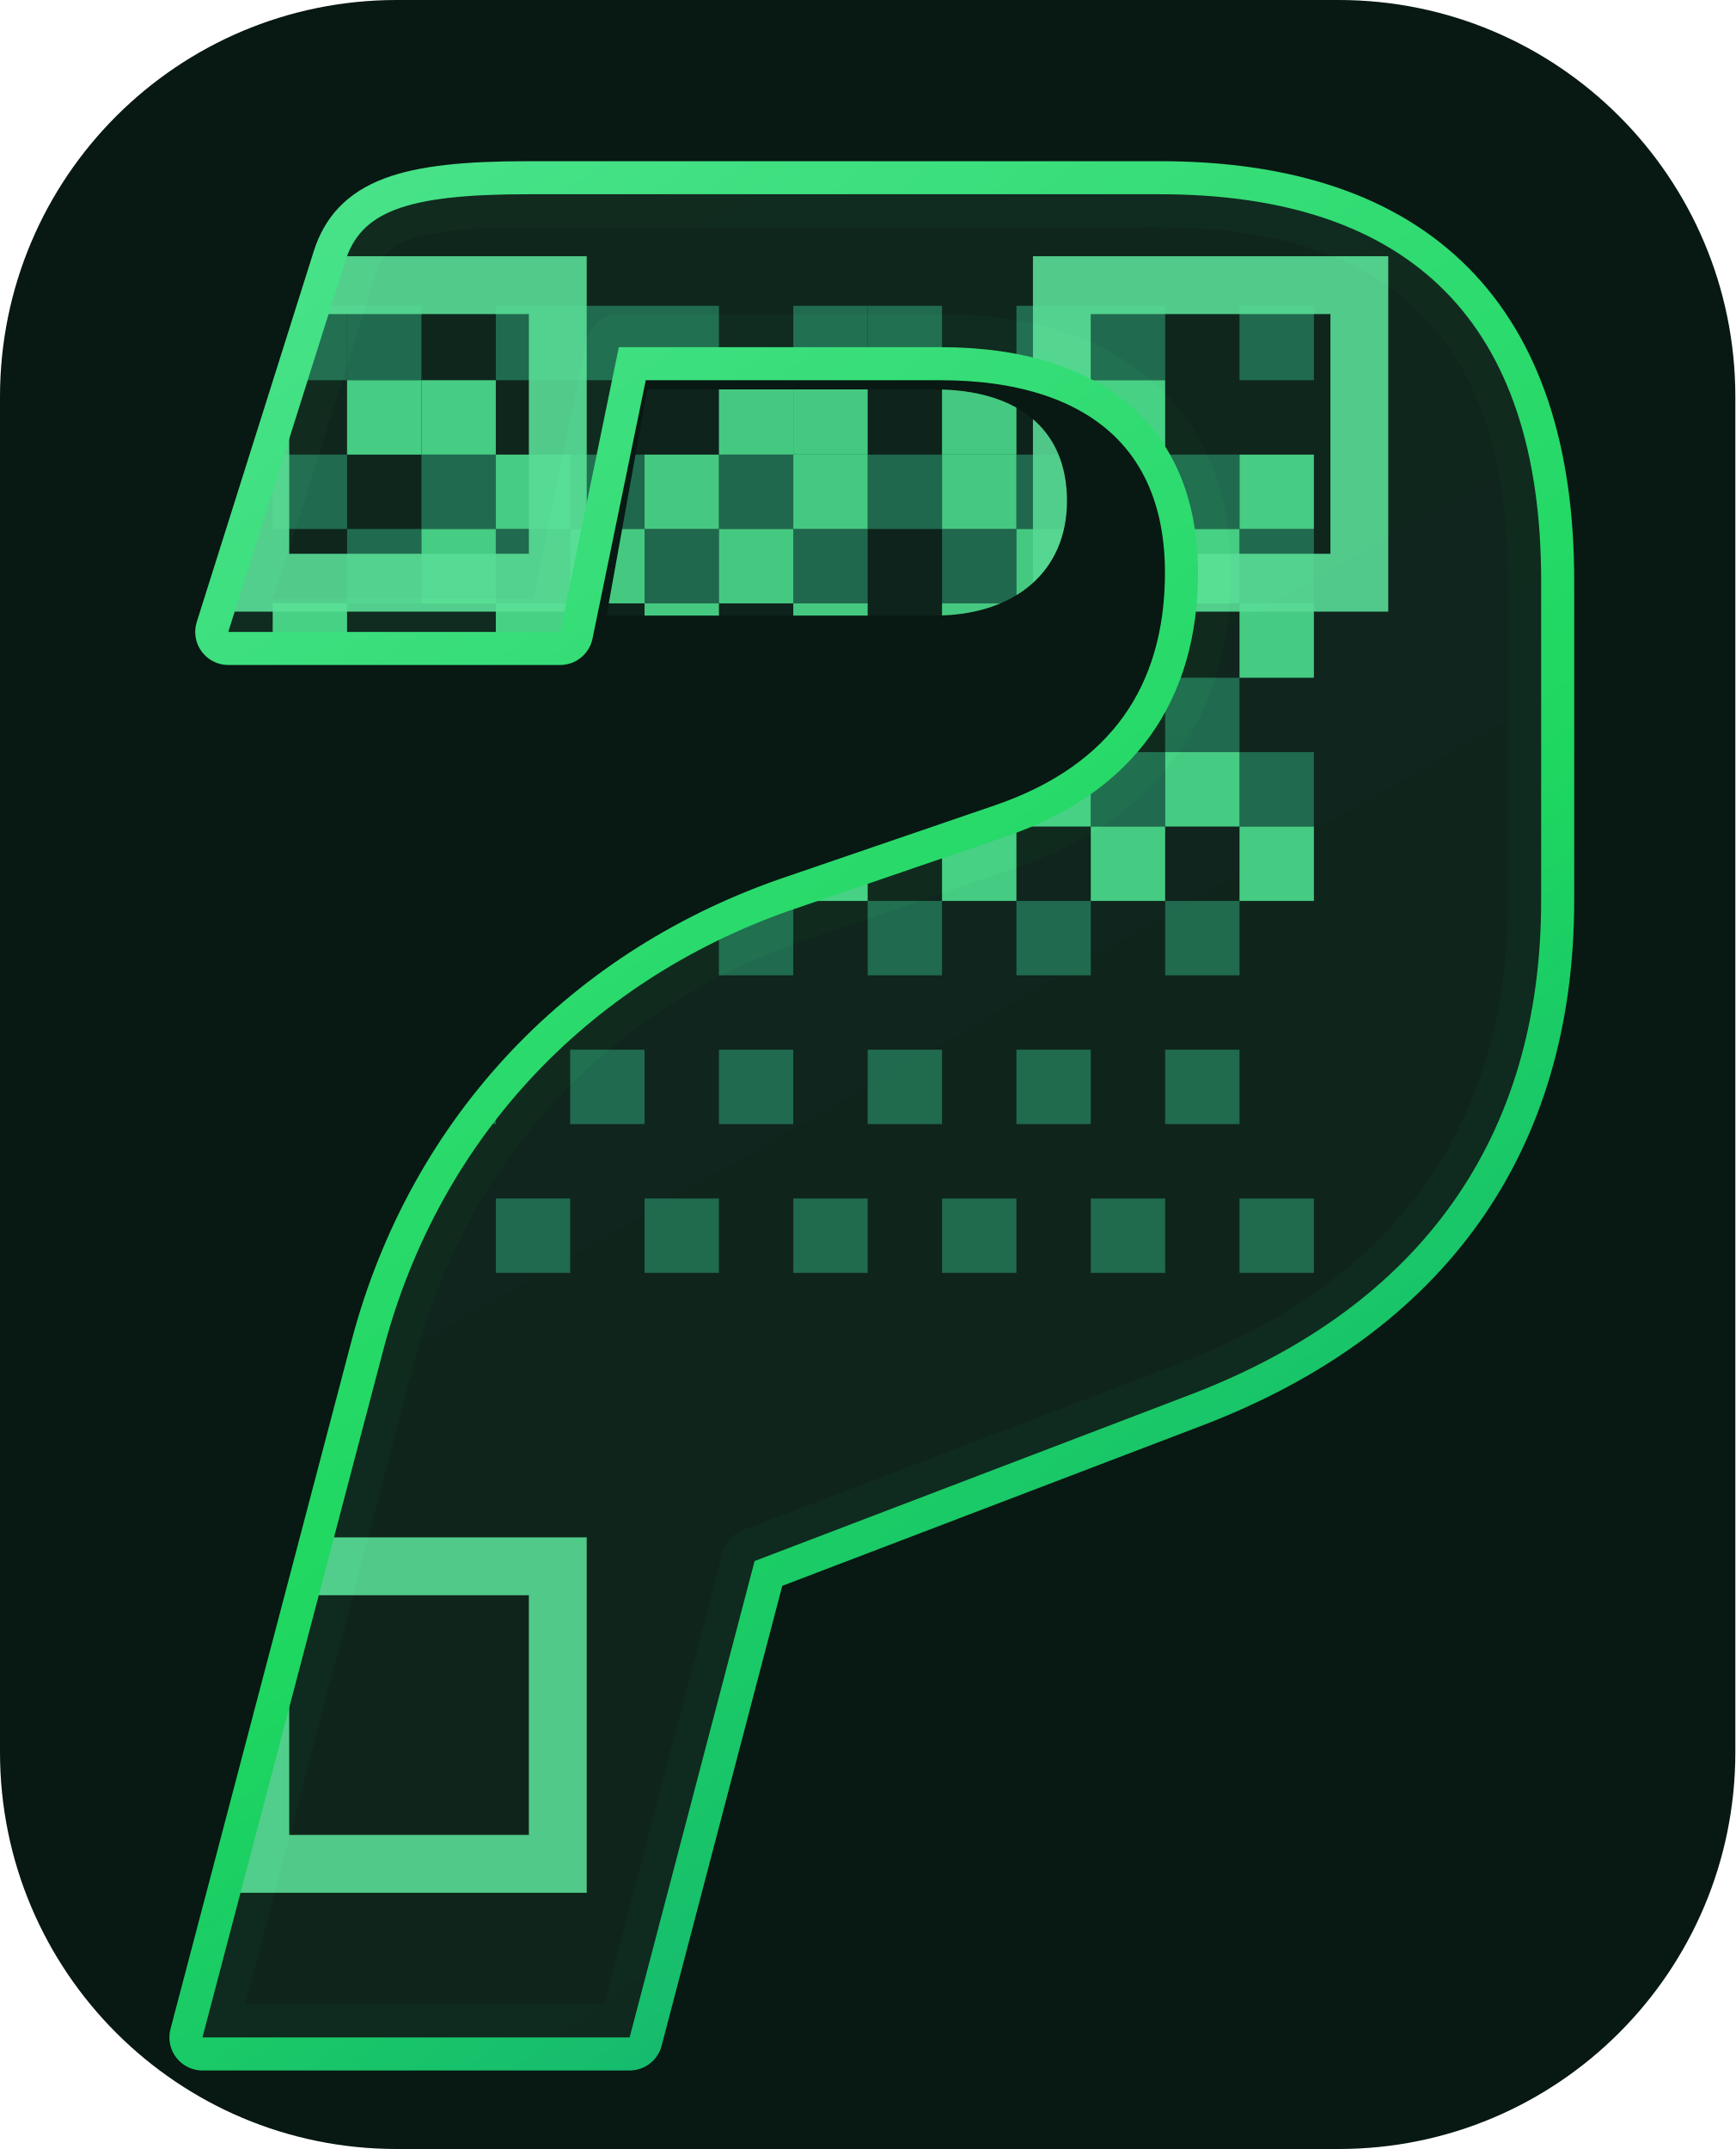
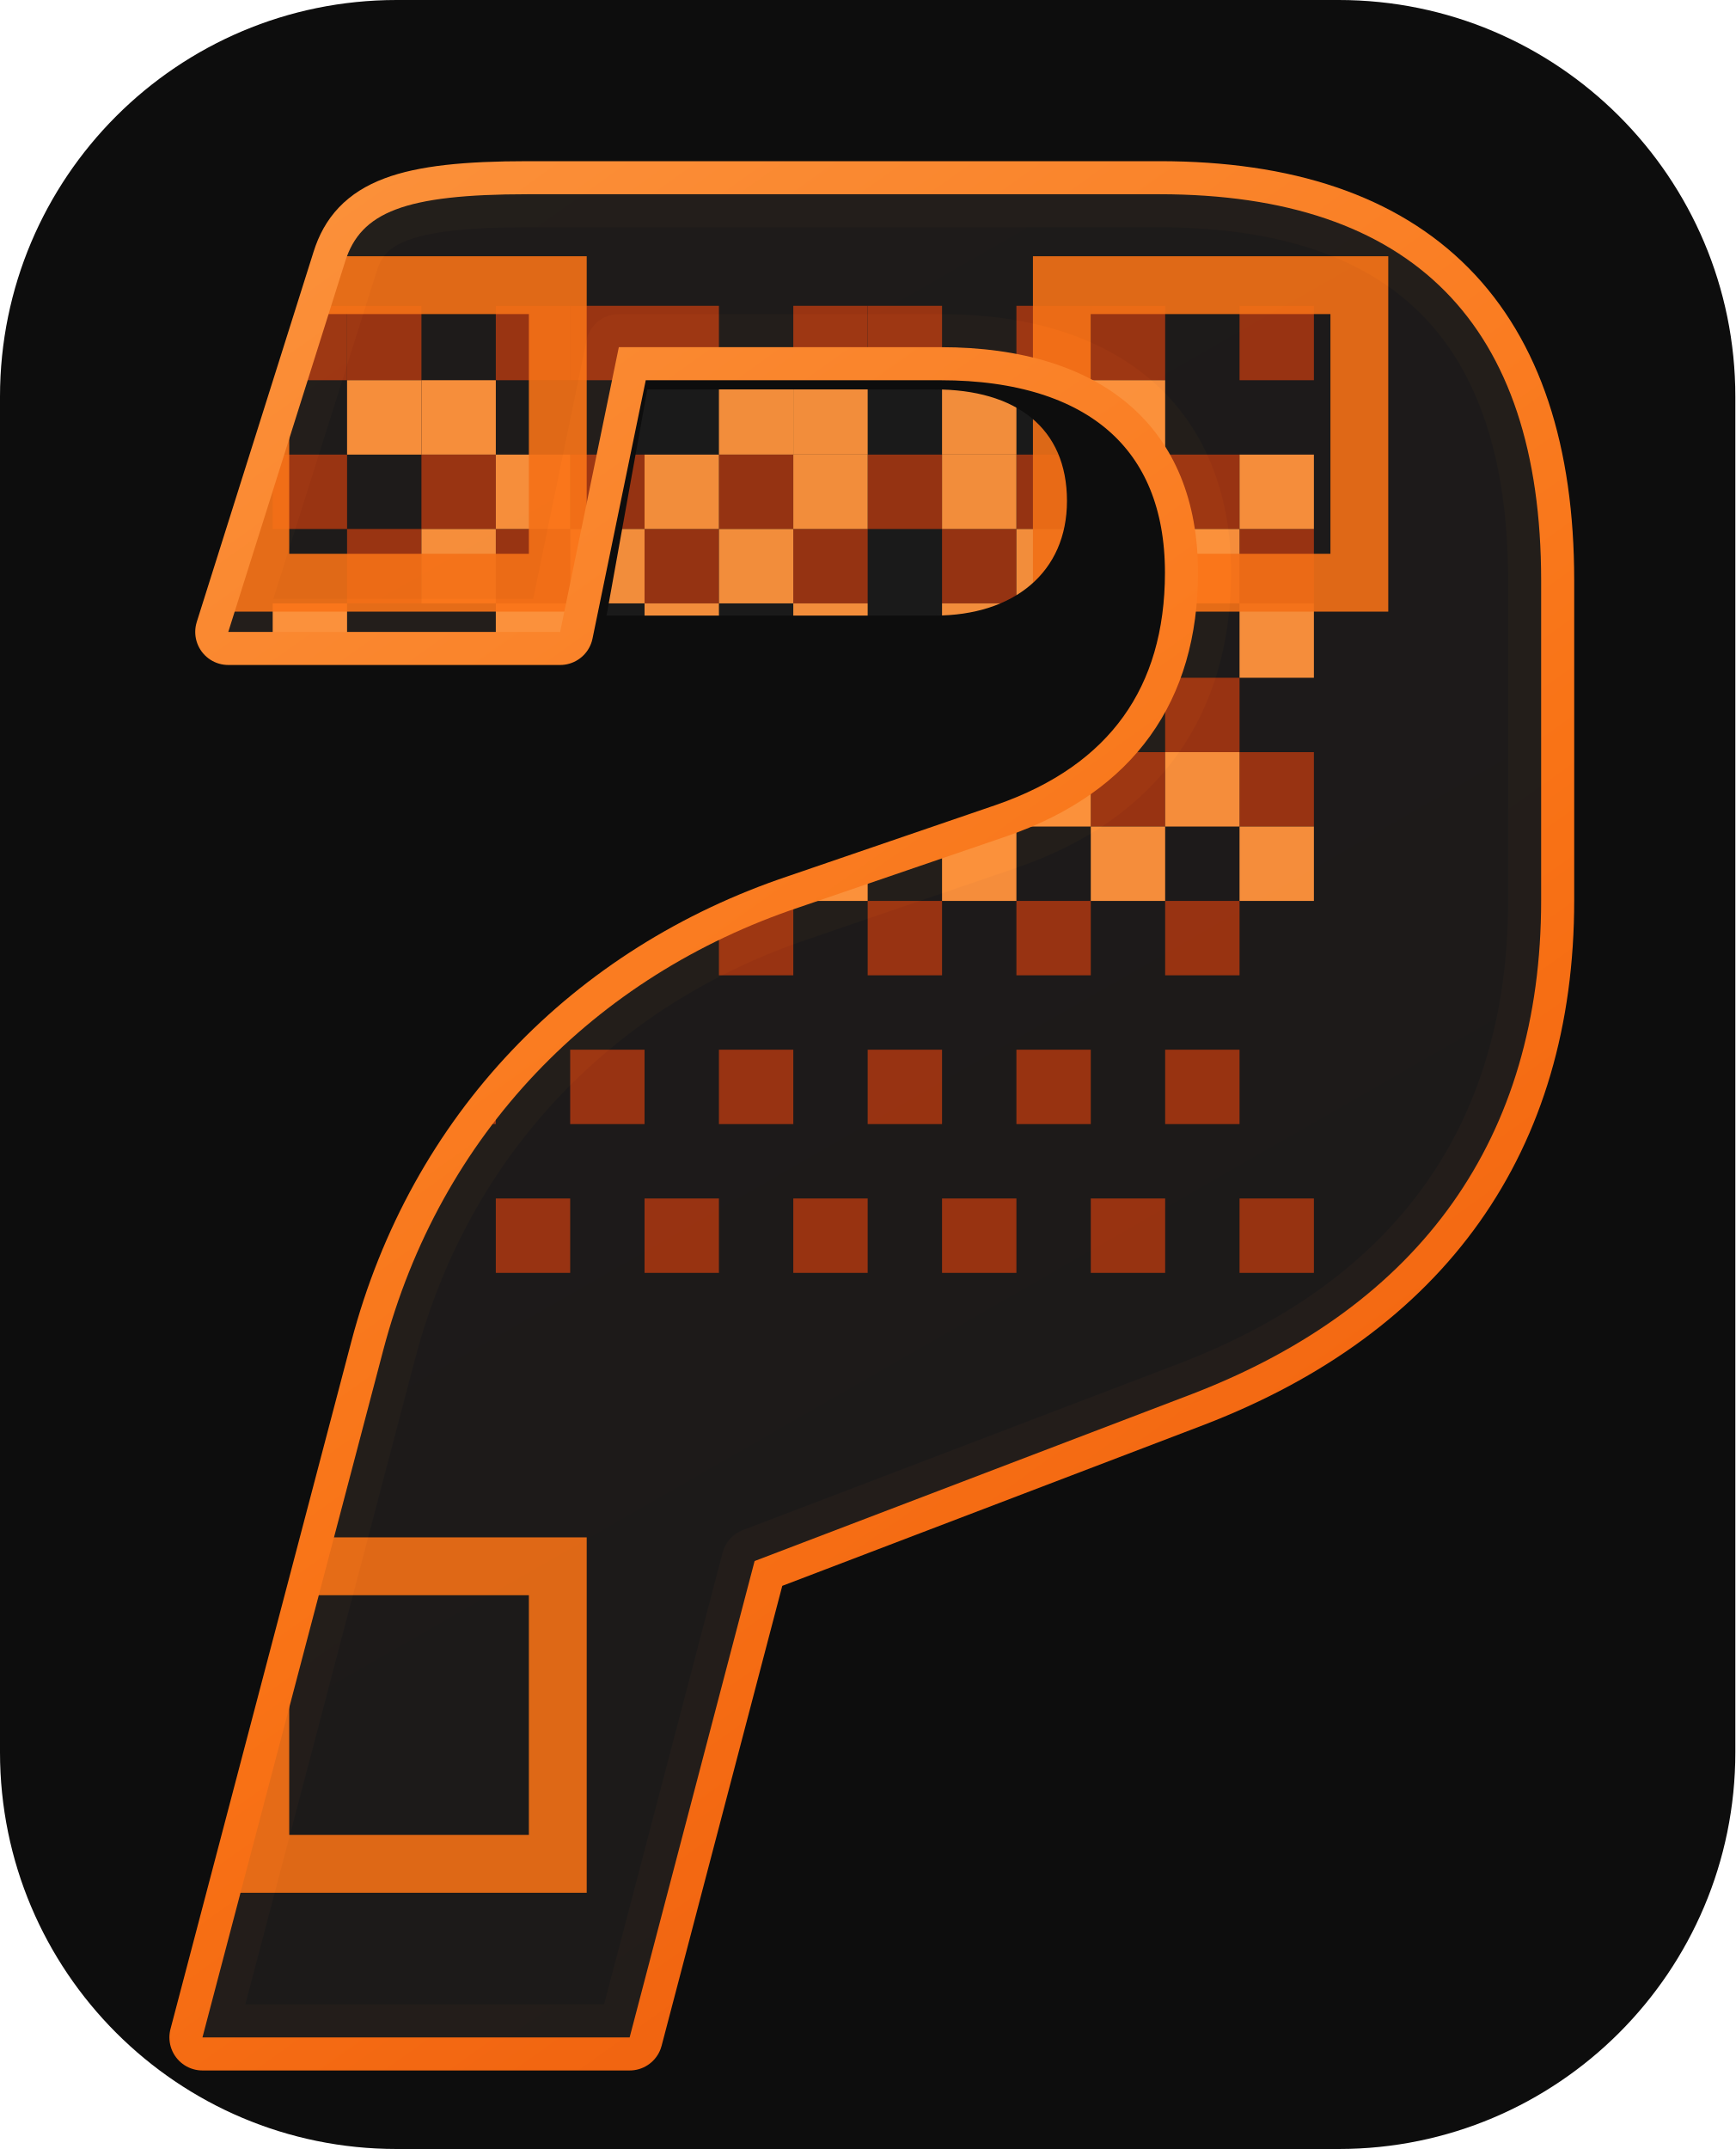
<svg xmlns="http://www.w3.org/2000/svg" viewBox="0 0 210 260">
  <defs>
    <linearGradient id="stroke" x1="24" y1="24" x2="182" y2="246" gradientUnits="userSpaceOnUse">
-       <stop stop-color="#4BE38C" />
-       <stop offset="0.55" stop-color="#1ED760" />
-       <stop offset="1" stop-color="#0FA47A" />
+       <stop stop-color="#fb923c" />
+       <stop offset="0.55" stop-color="#f97316" />
+       <stop offset="1" stop-color="#ea580c" />
    </linearGradient>
    <linearGradient id="fill" x1="42" y1="26" x2="168" y2="246" gradientUnits="userSpaceOnUse">
-       <stop stop-color="#1f6b4f" />
-       <stop offset="1" stop-color="#0d3d2f" />
+       <stop stop-color="#7c2d12" />
+       <stop offset="1" stop-color="#431407" />
    </linearGradient>
    <clipPath id="shape">
      <path fill-rule="evenodd" clip-rule="evenodd" d="M63.866 23.5H140.3C170.925 23.5 186.5 39.243 186.5 70.236V108.95C186.5 137.677 171.907 157.977 144.353 168.618L91.318 188.863L76.194 246.5H24.5L46.377 163.355C53.264 137.186 71.916 118.069 96.712 109.772L121.813 101.175C137.302 95.83 144.975 84.723 144.975 69.278C144.975 51.902 133.592 42.004 113.825 42.004H74.886L67.784 76.454H27.625L41.772 31.631C43.649 25.689 48.9 23.5 63.866 23.5ZM73.4 74.478H113.117C122.773 74.478 129.119 69.172 129.119 60.61C129.119 51.783 122.975 47.115 113.117 47.115H78.332L73.4 74.478Z" />
    </clipPath>
  </defs>
-   <rect width="210" height="260" rx="48" fill="#081812" />
+   <rect width="210" height="260" rx="48" fill="#0d0d0d" />
  <path d="M63.866 23.5H140.3C170.925 23.5 186.5 39.243 186.5 70.236V108.95C186.5 137.677 171.907 157.977 144.353 168.618L91.318 188.863L76.194 246.5H24.5L46.377 163.355C53.264 137.186 71.916 118.069 96.712 109.772L121.813 101.175C137.302 95.83 144.975 84.723 144.975 69.278C144.975 51.902 133.592 42.004 113.825 42.004H74.886L67.784 76.454H27.625L41.772 31.631C43.649 25.689 48.9 23.5 63.866 23.5Z" fill="url(#fill)" stroke="url(#stroke)" stroke-width="8" stroke-linejoin="round" />
  <g clip-path="url(#shape)" opacity="0.96">
-     <rect x="18" y="18" width="175" height="232" fill="#0f231b" />
-     <g fill="#206b4f">
+     <rect x="18" y="18" width="175" height="232" fill="#1a1a1a" />
+     <g fill="#9a3412">
      <rect x="33" y="37" width="9" height="9" />
      <rect x="42" y="37" width="9" height="9" />
      <rect x="60" y="37" width="9" height="9" />
      <rect x="69" y="37" width="9" height="9" />
      <rect x="78" y="37" width="9" height="9" />
      <rect x="96" y="37" width="9" height="9" />
      <rect x="105" y="37" width="9" height="9" />
      <rect x="123" y="37" width="9" height="9" />
      <rect x="132" y="37" width="9" height="9" />
      <rect x="150" y="37" width="9" height="9" />
      <rect x="33" y="55" width="9" height="9" />
      <rect x="51" y="55" width="9" height="9" />
      <rect x="69" y="55" width="9" height="9" />
      <rect x="87" y="55" width="9" height="9" />
      <rect x="105" y="55" width="9" height="9" />
      <rect x="123" y="55" width="9" height="9" />
      <rect x="141" y="55" width="9" height="9" />
      <rect x="42" y="64" width="9" height="9" />
      <rect x="60" y="64" width="9" height="9" />
      <rect x="78" y="64" width="9" height="9" />
      <rect x="96" y="64" width="9" height="9" />
      <rect x="114" y="64" width="9" height="9" />
      <rect x="132" y="64" width="9" height="9" />
      <rect x="150" y="64" width="9" height="9" />
      <rect x="33" y="82" width="9" height="9" />
      <rect x="51" y="82" width="9" height="9" />
      <rect x="69" y="82" width="9" height="9" />
      <rect x="87" y="82" width="9" height="9" />
      <rect x="105" y="82" width="9" height="9" />
      <rect x="123" y="82" width="9" height="9" />
      <rect x="141" y="82" width="9" height="9" />
      <rect x="42" y="91" width="9" height="9" />
      <rect x="60" y="91" width="9" height="9" />
      <rect x="96" y="91" width="9" height="9" />
      <rect x="114" y="91" width="9" height="9" />
      <rect x="132" y="91" width="9" height="9" />
      <rect x="150" y="91" width="9" height="9" />
      <rect x="51" y="109" width="9" height="9" />
      <rect x="69" y="109" width="9" height="9" />
      <rect x="87" y="109" width="9" height="9" />
      <rect x="105" y="109" width="9" height="9" />
      <rect x="123" y="109" width="9" height="9" />
      <rect x="141" y="109" width="9" height="9" />
      <rect x="33" y="127" width="9" height="9" />
      <rect x="51" y="127" width="9" height="9" />
      <rect x="69" y="127" width="9" height="9" />
      <rect x="87" y="127" width="9" height="9" />
      <rect x="105" y="127" width="9" height="9" />
      <rect x="123" y="127" width="9" height="9" />
      <rect x="141" y="127" width="9" height="9" />
      <rect x="33" y="145" width="9" height="9" />
      <rect x="60" y="145" width="9" height="9" />
      <rect x="78" y="145" width="9" height="9" />
      <rect x="96" y="145" width="9" height="9" />
      <rect x="114" y="145" width="9" height="9" />
      <rect x="132" y="145" width="9" height="9" />
      <rect x="150" y="145" width="9" height="9" />
    </g>
-     <g fill="#48d085">
+     <g fill="#fb923c">
      <rect x="42" y="46" width="9" height="9" />
      <rect x="51" y="46" width="9" height="9" />
      <rect x="87" y="46" width="9" height="9" />
      <rect x="96" y="46" width="9" height="9" />
      <rect x="114" y="46" width="9" height="9" />
      <rect x="132" y="46" width="9" height="9" />
      <rect x="60" y="55" width="9" height="9" />
      <rect x="78" y="55" width="9" height="9" />
      <rect x="96" y="55" width="9" height="9" />
      <rect x="114" y="55" width="9" height="9" />
      <rect x="150" y="55" width="9" height="9" />
      <rect x="51" y="64" width="9" height="9" />
      <rect x="69" y="64" width="9" height="9" />
      <rect x="87" y="64" width="9" height="9" />
      <rect x="123" y="64" width="9" height="9" />
      <rect x="141" y="64" width="9" height="9" />
      <rect x="33" y="73" width="9" height="9" />
      <rect x="60" y="73" width="9" height="9" />
      <rect x="78" y="73" width="9" height="9" />
      <rect x="96" y="73" width="9" height="9" />
      <rect x="114" y="73" width="9" height="9" />
      <rect x="132" y="73" width="9" height="9" />
      <rect x="150" y="73" width="9" height="9" />
      <rect x="51" y="91" width="9" height="9" />
      <rect x="69" y="91" width="9" height="9" />
      <rect x="87" y="91" width="9" height="9" />
      <rect x="123" y="91" width="9" height="9" />
      <rect x="141" y="91" width="9" height="9" />
      <rect x="33" y="100" width="9" height="9" />
      <rect x="60" y="100" width="9" height="9" />
      <rect x="78" y="100" width="9" height="9" />
      <rect x="96" y="100" width="9" height="9" />
      <rect x="114" y="100" width="9" height="9" />
      <rect x="132" y="100" width="9" height="9" />
      <rect x="150" y="100" width="9" height="9" />
    </g>
-     <g stroke="#5be198" stroke-width="7" fill="none" opacity="0.9">
+     <g stroke="#f97316" stroke-width="7" fill="none" opacity="0.9">
      <rect x="31.5" y="34.5" width="36" height="36" />
      <rect x="128.5" y="34.5" width="36" height="36" />
      <rect x="31.5" y="189.5" width="36" height="36" />
    </g>
  </g>
</svg>
